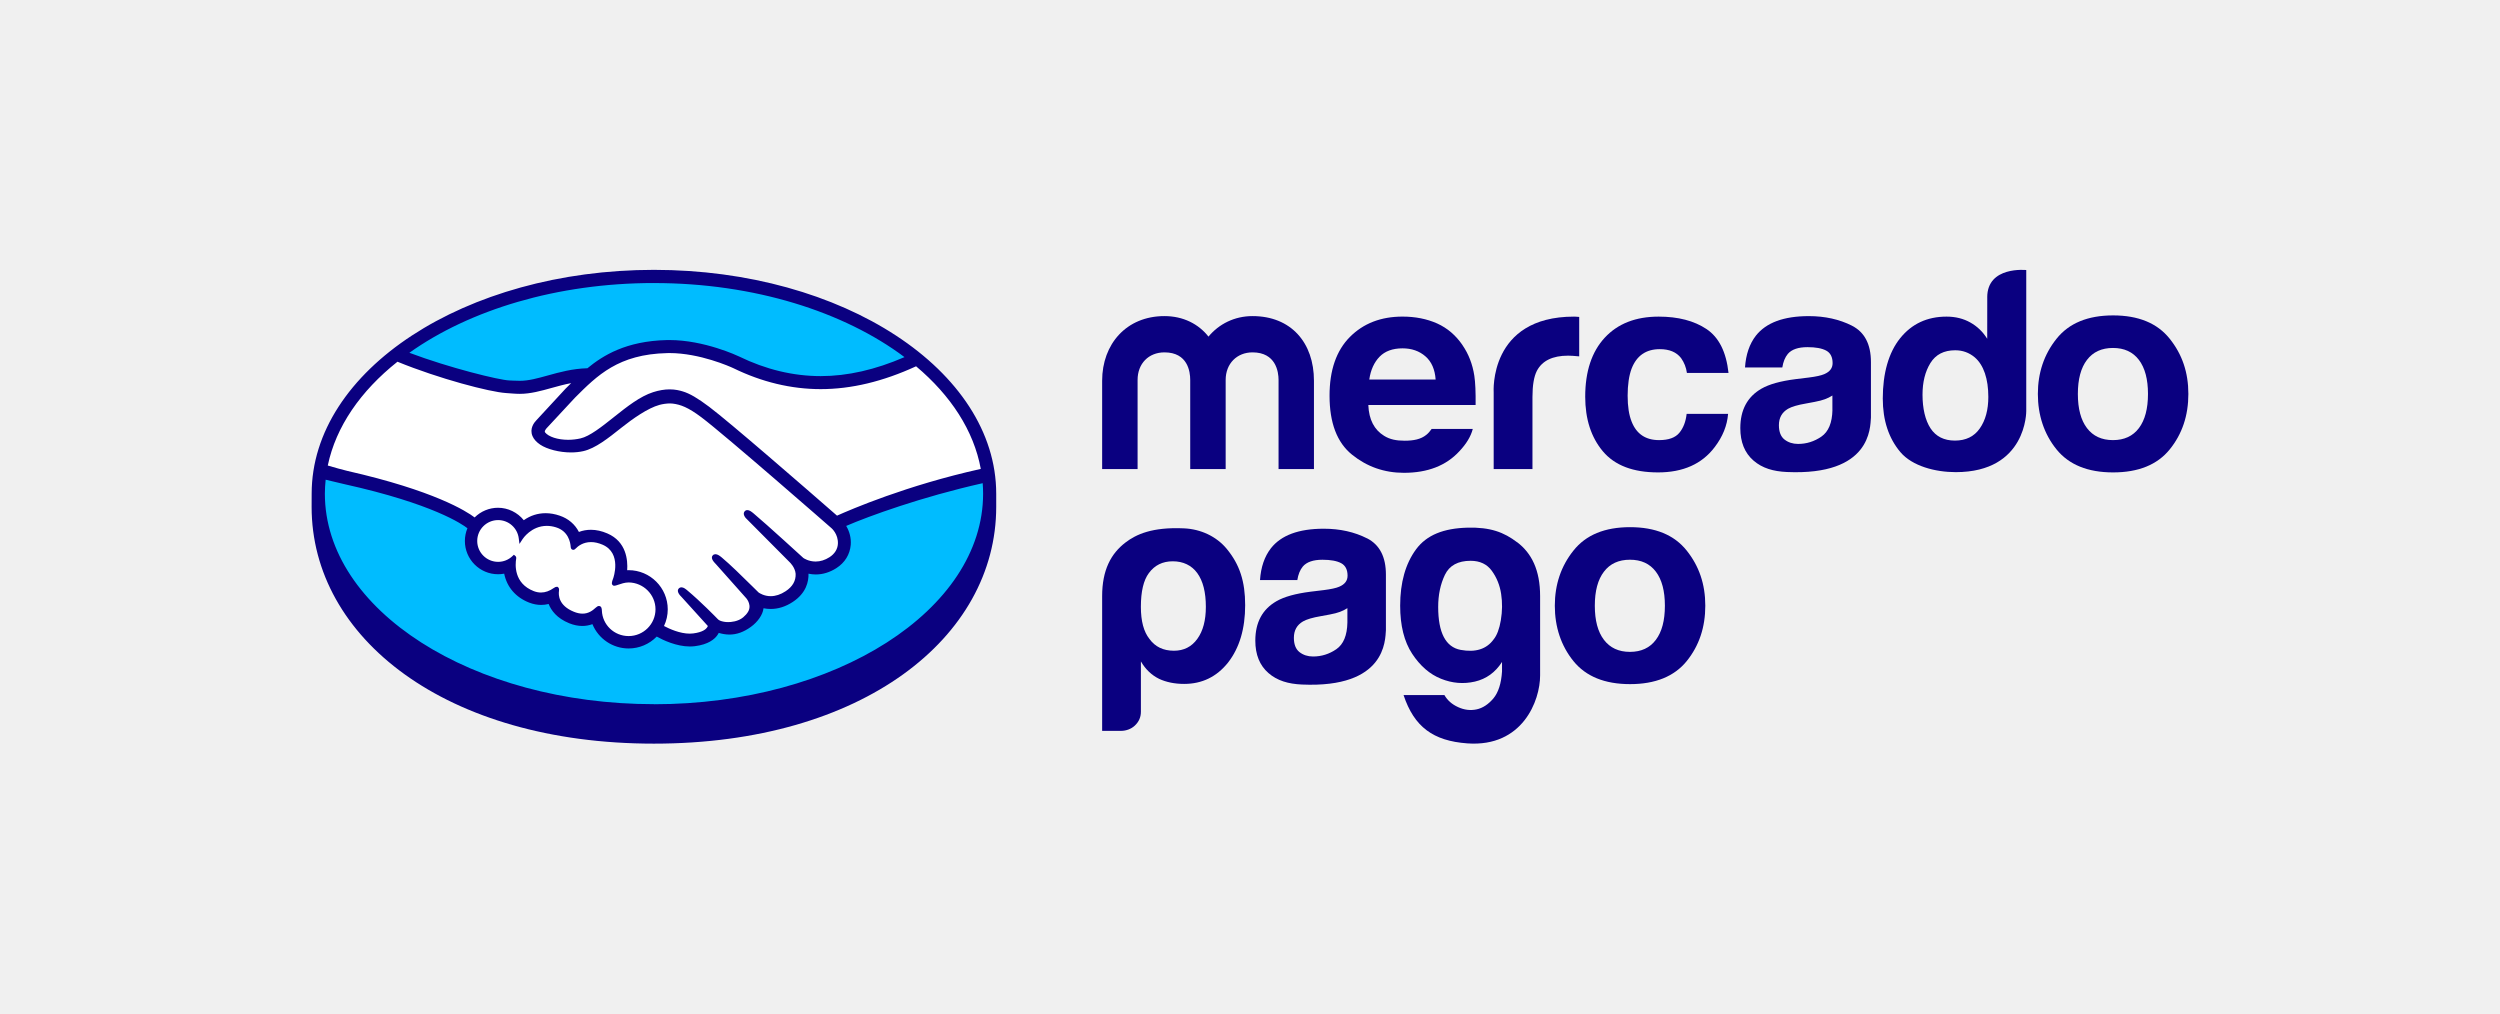
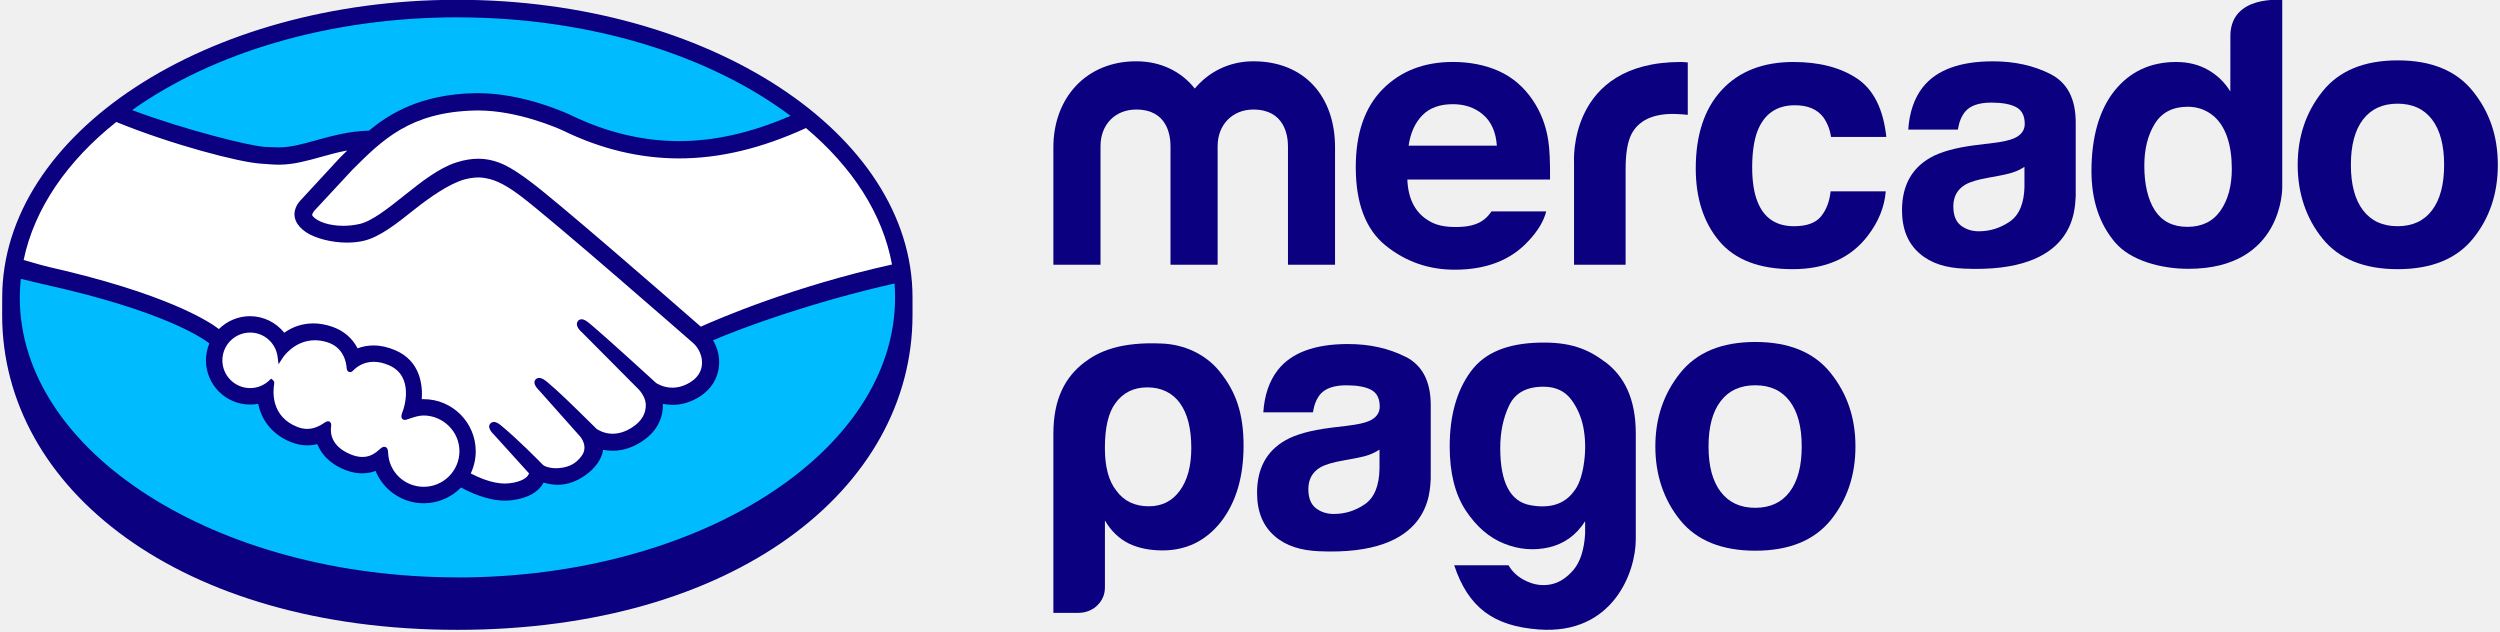
- <svg xmlns="http://www.w3.org/2000/svg" id="logos" viewBox="0 0 1048.82 425.2">
+ <svg xmlns="http://www.w3.org/2000/svg" id="logos" viewBox="130.054 113.273 788.713 199.276">
  <defs>
    <style>
      .cls-1 {
        fill: #0a0080;
      }

      .cls-1, .cls-2, .cls-3 {
        stroke-width: 0px;
      }

      .cls-2 {
        fill: #fff;
      }

      .cls-3 {
        fill: #00bcff;
      }
    </style>
  </defs>
  <path class="cls-3" d="m274.38,116.94c-77.83,0-140.91,40.36-140.91,90.15s63.09,94.05,140.91,94.05,140.91-44.27,140.91-94.05-63.09-90.15-140.91-90.15Z" />
  <path class="cls-2" d="m228.53,179.22c-.07.14-1.45,1.56-.55,2.71,2.18,2.78,8.91,4.38,15.72,2.85,4.05-.91,9.25-5.04,14.28-9.03,5.45-4.33,10.86-8.67,16.3-10.39,5.76-1.83,9.45-1.05,11.89-.31,2.67.8,5.82,2.56,10.84,6.32,9.45,7.1,47.43,40.26,54,45.99,5.28-2.39,30.47-12.56,62.39-19.6-2.78-17.02-13.01-33.25-28.72-45.99-21.89,9.19-50.42,14.7-76.58,1.93-.13-.05-14.29-6.75-28.25-6.42-20.75.48-29.74,9.46-39.25,18.97l-12.05,12.99Z" />
  <path class="cls-2" d="m349.44,220.97c-.45-.4-44.67-39.09-54.69-46.62-5.8-4.35-9.02-5.46-12.41-5.89-1.76-.23-4.2.1-5.9.57-4.66,1.27-10.75,5.34-16.16,9.63-5.6,4.46-10.88,8.66-15.79,9.76-6.26,1.4-13.91-.25-17.4-2.61-1.41-.95-2.41-2.05-2.89-3.16-1.29-2.99,1.09-5.38,1.48-5.78l12.2-13.2c1.42-1.41,2.85-2.83,4.31-4.23-3.94.51-7.58,1.52-11.12,2.5-4.42,1.24-8.68,2.42-12.98,2.42-1.8,0-11.42-1.58-13.25-2.07-11.05-3.02-23.56-5.97-38.04-12.73-17.35,12.91-28.65,28.77-32,46.56,2.49.66,9.02,2.15,10.71,2.52,39.26,8.73,51.49,17.72,53.71,19.6,2.4-2.67,5.87-4.36,9.73-4.36,4.35,0,8.26,2.19,10.64,5.56,2.25-1.78,5.35-3.3,9.36-3.29,1.82,0,3.71.34,5.62.98,4.43,1.52,6.72,4.47,7.9,7.14,1.48-.67,3.31-1.17,5.46-1.16,2.12,0,4.32.48,6.53,1.44,7.24,3.11,8.36,10.22,7.71,15.58.52-.06,1.04-.08,1.56-.08,8.58,0,15.56,6.98,15.56,15.57,0,2.66-.68,5.16-1.86,7.35,2.34,1.31,8.29,4.28,13.52,3.62,4.17-.53,5.76-1.95,6.32-2.76.39-.55.8-1.2.42-1.66l-11.08-12.3s-1.82-1.73-1.22-2.39c.62-.68,1.75.3,2.55.96,5.64,4.71,12.52,11.81,12.52,11.81.12.08.57.98,3.12,1.43,2.19.39,6.07.17,8.76-2.04.67-.56,1.35-1.25,1.93-1.97-.05.04-.09.08-.13.1,2.84-3.63-.32-7.29-.32-7.29l-12.93-14.52s-1.85-1.71-1.22-2.4c.56-.6,1.75.3,2.56.98,4.09,3.42,9.88,9.23,15.42,14.66,1.09.79,5.96,3.8,12.41-.43,3.92-2.57,4.7-5.73,4.59-8.1-.27-3.15-2.73-5.4-2.73-5.4l-17.66-17.76s-1.87-1.59-1.21-2.4c.54-.68,1.75.3,2.55.96,5.62,4.71,20.86,18.68,20.86,18.68.22.15,5.48,3.9,11.99-.24,2.33-1.49,3.81-3.73,3.94-6.34.22-4.52-2.96-7.2-2.96-7.2Z" />
  <path class="cls-2" d="m263.76,243.48c-2.74-.03-5.74,1.6-6.13,1.36-.22-.14.17-1.24.42-1.88.27-.63,3.87-11.48-4.92-15.25-6.73-2.89-10.85.36-12.26,1.83-.37.38-.54.35-.58-.13-.14-1.96-1.01-7.24-6.82-9.02-8.3-2.54-13.64,3.25-14.99,5.35-.61-4.73-4.61-8.4-9.5-8.41-5.32,0-9.64,4.3-9.65,9.63,0,5.32,4.31,9.64,9.64,9.64,2.59,0,4.93-1.03,6.66-2.69.06.05.08.14.05.32-.41,2.39-1.15,11.04,7.92,14.57,3.64,1.41,6.73.36,9.29-1.43.76-.54.89-.31.78.41-.33,2.23.09,6.99,6.77,9.7,5.08,2.07,8.09-.04,10.07-1.87.86-.78,1.09-.65,1.14.56.24,6.44,5.59,11.56,12.09,11.57,6.7,0,12.13-5.41,12.13-12.1,0-6.7-5.42-12.06-12.12-12.13Z" />
  <path class="cls-1" d="m274.35,113.21c-79.31,0-143.6,42.18-143.6,93.92,0,1.34-.02,5.03-.02,5.5,0,54.9,56.19,99.35,143.6,99.35s143.61-44.45,143.61-99.34v-5.51c0-51.74-64.29-93.92-143.59-93.92Zm137.12,83.51c-31.21,6.94-54.49,17.01-60.32,19.61-13.62-11.89-45.1-39.26-53.63-45.66-4.87-3.67-8.2-5.6-11.12-6.47-1.31-.4-3.12-.85-5.45-.85-2.17,0-4.5.39-6.93,1.17-5.51,1.75-11,6.11-16.31,10.33l-.27.22c-4.95,3.93-10.06,8-13.93,8.86-1.69.38-3.43.58-5.16.58-4.34,0-8.23-1.26-9.69-3.12-.24-.31-.08-.81.48-1.52l.07-.1,11.99-12.91c9.39-9.39,18.25-18.25,38.66-18.72.34-.01.68-.02,1.02-.02,12.7.01,25.4,5.69,26.83,6.36,11.91,5.81,24.21,8.76,36.56,8.77,12.85,0,26.11-3.17,40.05-9.58,14.56,12.24,24.21,26.99,27.15,43.06Zm-137.1-77.97c42.1,0,79.76,12.07,105.09,31.07-12.24,5.3-23.91,7.97-35.17,7.97-11.52-.01-23.03-2.78-34.21-8.23-.59-.28-14.61-6.89-29.2-6.9-.38,0-.77,0-1.15.01-17.14.4-26.8,6.49-33.29,11.82-6.31.16-11.76,1.68-16.61,3.03-4.33,1.2-8.06,2.24-11.7,2.24-1.5,0-4.2-.14-4.44-.15-4.18-.13-25.18-5.28-41.95-11.61,25.27-17.96,61.89-29.26,102.64-29.26Zm-107.61,33.01c17.51,7.16,38.76,12.7,45.48,13.13,1.87.12,3.87.34,5.87.34,4.46,0,8.91-1.25,13.21-2.45,2.54-.71,5.35-1.49,8.3-2.05-.79.77-1.58,1.56-2.37,2.35l-12.17,13.17c-.96.97-3.04,3.55-1.67,6.73.54,1.28,1.65,2.51,3.2,3.55,2.9,1.95,8.1,3.28,12.92,3.28,1.83,0,3.57-.18,5.15-.54,5.11-1.14,10.46-5.41,16.13-9.92,4.52-3.59,10.94-8.15,15.86-9.49,1.38-.37,3.06-.61,4.42-.61.41,0,.79.02,1.14.07,3.24.41,6.38,1.51,11.99,5.72,10,7.51,54.22,46.2,54.65,46.58.03.02,2.85,2.46,2.65,6.5-.11,2.26-1.36,4.26-3.54,5.65-1.89,1.2-3.83,1.81-5.8,1.81-2.96,0-4.99-1.39-5.13-1.48-.16-.13-15.31-14.03-20.89-18.7-.89-.74-1.75-1.4-2.62-1.4-.47,0-.88.2-1.16.55-.88,1.08.1,2.58,1.26,3.56l17.7,17.8s2.21,2.06,2.45,4.79c.14,2.95-1.27,5.42-4.2,7.34-2.09,1.38-4.2,2.07-6.27,2.07-2.72,0-4.63-1.24-5.05-1.53l-2.54-2.5c-4.64-4.57-9.43-9.29-12.94-12.21-.86-.71-1.77-1.37-2.64-1.37-.43,0-.82.16-1.12.48-.4.44-.68,1.24.32,2.57.4.55.89,1,.89,1l12.91,14.51c.1.13,2.66,3.17.29,6.19l-.46.58c-.39.42-.8.82-1.2,1.16-2.2,1.81-5.14,2-6.31,2-.63,0-1.22-.05-1.75-.15-1.27-.23-2.13-.58-2.55-1.07l-.16-.16c-.7-.73-7.21-7.38-12.6-11.87-.71-.6-1.6-1.34-2.51-1.34-.45,0-.85.18-1.17.52-1.06,1.17.54,2.91,1.22,3.55l11.01,12.15c-.01.11-.15.36-.41.74-.4.55-1.73,1.88-5.73,2.38-.48.06-.98.09-1.46.09-4.12,0-8.52-2-10.79-3.2,1.03-2.18,1.57-4.58,1.57-6.98,0-9.07-7.36-16.44-16.43-16.45-.19,0-.4,0-.59.01.29-4.14-.29-11.98-8.34-15.43-2.32-1-4.63-1.52-6.87-1.52-1.76,0-3.45.3-5.04.91-1.67-3.24-4.44-5.6-8.04-6.83-2-.69-3.98-1.04-5.9-1.04-3.35,0-6.44.99-9.19,2.94-2.64-3.28-6.62-5.22-10.81-5.22-3.67,0-7.2,1.47-9.81,4.06-3.43-2.62-17.03-11.26-53.44-19.53-1.74-.39-5.69-1.52-8.17-2.25,3.41-16.34,13.8-31.27,29.2-43.52Zm67.54,94.78l-.39-.35h-.4c-.32,0-.66.13-1.11.45-1.86,1.31-3.63,1.94-5.44,1.94-1,0-2.02-.2-3.04-.59-8.44-3.29-7.78-11.25-7.36-13.65.06-.49-.06-.86-.37-1.12l-.6-.49-.56.53c-1.65,1.59-3.8,2.45-6.06,2.45-4.83,0-8.77-3.93-8.76-8.77,0-4.83,3.94-8.76,8.78-8.75,4.37,0,8.09,3.28,8.64,7.65l.3,2.35,1.29-1.99c.14-.23,3.69-5.59,10.2-5.58,1.24,0,2.52.2,3.81.6,5.19,1.58,6.07,6.29,6.2,8.25.09,1.14.91,1.2,1.06,1.2.45,0,.78-.28,1.01-.53.98-1.02,3.11-2.72,6.45-2.72,1.53,0,3.15.37,4.83,1.09,8.25,3.54,4.51,14.02,4.47,14.13-.71,1.74-.74,2.5-.07,2.95l.32.15h.24c.37,0,.83-.16,1.6-.42,1.12-.39,2.81-.97,4.4-.97h0c6.21.07,11.26,5.13,11.26,11.26,0,6.2-5.06,11.24-11.27,11.24-6.07,0-11.01-4.73-11.23-10.74-.02-.52-.07-1.88-1.23-1.88-.47,0-.89.29-1.36.72-1.34,1.24-3.04,2.49-5.52,2.49-1.13,0-2.35-.26-3.64-.79-6.41-2.6-6.5-7-6.24-8.77.07-.47.09-.96-.23-1.35Zm40.07,48.88c-76.26,0-138.08-39.55-138.08-88.33,0-1.96.14-3.91.33-5.84.61.15,6.67,1.59,7.92,1.88,37.19,8.26,49.48,16.85,51.56,18.48-.7,1.69-1.07,3.51-1.07,5.35,0,7.69,6.25,13.95,13.93,13.95.86,0,1.72-.08,2.56-.24,1.16,5.66,4.86,9.95,10.51,12.15,1.65.63,3.32.96,4.97.96,1.06,0,2.13-.13,3.17-.39,1.05,2.65,3.39,5.96,8.65,8.09,1.84.74,3.68,1.13,5.47,1.13,1.46,0,2.89-.26,4.25-.76,2.52,6.13,8.51,10.2,15.19,10.2,4.43,0,8.68-1.8,11.78-4.99,2.65,1.48,8.25,4.15,13.91,4.16.73,0,1.41-.05,2.11-.13,5.62-.71,8.23-2.91,9.43-4.62.22-.3.41-.62.58-.95,1.32.38,2.78.69,4.46.7,3.07,0,6.01-1.05,8.99-3.21,2.93-2.11,5.01-5.14,5.31-7.72,0-.03,0-.07.01-.11.99.2,2,.3,3.01.3,3.16,0,6.27-.98,9.24-2.93,5.73-3.75,6.72-8.66,6.63-11.87,1.01.21,2.03.32,3.05.32,2.96,0,5.88-.89,8.65-2.66,3.55-2.27,5.69-5.75,6.02-9.79.21-2.75-.47-5.53-1.91-7.91,9.58-4.13,31.48-12.12,57.27-17.93.11,1.46.17,2.93.17,4.41,0,48.78-61.82,88.33-138.07,88.33Z" />
  <g>
    <path class="cls-1" d="m910.26,142.12c-5.21-6.54-13.13-9.8-23.75-9.8s-18.53,3.27-23.74,9.8c-5.22,6.53-7.83,14.25-7.83,23.16s2.61,16.81,7.83,23.26c5.21,6.43,13.13,9.65,23.74,9.65s18.54-3.22,23.75-9.65c5.22-6.45,7.82-14.19,7.82-23.26s-2.6-16.63-7.82-23.16Zm-12.92,37.48c-2.53,3.35-6.15,5.04-10.89,5.04s-8.36-1.69-10.91-5.04c-2.55-3.35-3.82-8.13-3.82-14.32s1.27-10.95,3.82-14.29c2.55-3.34,6.19-5.01,10.91-5.01s8.35,1.67,10.89,5.01c2.53,3.34,3.8,8.11,3.8,14.29s-1.27,10.97-3.8,14.32Z" />
    <path class="cls-1" d="m776.98,136.65c-5.29-2.68-11.34-4.03-18.15-4.03-10.47,0-17.86,2.73-22.17,8.18-2.71,3.49-4.22,7.95-4.58,13.37h15.65c.38-2.4,1.15-4.29,2.31-5.69,1.61-1.89,4.36-2.84,8.23-2.84,3.46,0,6.08.48,7.88,1.45,1.78.96,2.68,2.72,2.68,5.26,0,2.09-1.16,3.61-3.49,4.61-1.3.57-3.46,1.04-6.48,1.42l-5.55.68c-6.3.8-11.08,2.13-14.32,3.99-5.92,3.41-8.88,8.93-8.88,16.55,0,5.87,1.83,10.41,5.52,13.61,3.67,3.21,8.34,4.55,13.98,4.81,35.37,1.59,34.98-18.64,35.3-22.84v-23.27c0-7.47-2.65-12.55-7.93-15.25Zm-8.22,35.32c-.11,5.42-1.66,9.15-4.64,11.2-2.99,2.05-6.24,3.07-9.78,3.07-2.24,0-4.14-.63-5.7-1.85-1.56-1.23-2.34-3.24-2.34-6.01,0-3.1,1.28-5.39,3.83-6.88,1.51-.87,3.99-1.61,7.45-2.2l3.69-.69c1.84-.35,3.28-.73,4.34-1.13,1.07-.38,2.1-.9,3.13-1.55v6.03Z" />
    <path class="cls-1" d="m696.32,146.48c4.05,0,7.01,1.25,8.94,3.75,1.31,1.84,2.13,3.93,2.45,6.24h17.45c-.95-8.81-4.03-14.95-9.24-18.43-5.22-3.47-11.9-5.21-20.07-5.21-9.61,0-17.15,2.95-22.61,8.84-5.46,5.9-8.2,14.15-8.2,24.75,0,9.38,2.47,17.04,7.42,22.93,4.95,5.89,12.66,8.84,23.14,8.84s18.42-3.53,23.76-10.61c3.35-4.38,5.23-9.03,5.62-13.94h-17.39c-.36,3.25-1.37,5.9-3.06,7.94-1.67,2.03-4.5,3.06-8.5,3.06-5.63,0-9.47-2.57-11.5-7.72-1.12-2.75-1.69-6.38-1.69-10.91s.57-8.54,1.69-11.43c2.12-5.39,6.05-8.1,11.79-8.1Z" />
    <path class="cls-1" d="m660.36,132.83c-35.85,0-33.72,31.73-33.72,31.73v32.24h16.27v-30.23c0-4.96.63-8.62,1.86-11.01,2.23-4.23,6.6-6.35,13.1-6.35.49,0,1.13.03,1.92.07.79.04,1.69.11,2.73.23v-16.55c-.72-.05-1.19-.07-1.39-.1-.21-.02-.46-.03-.77-.03Z" />
    <path class="cls-1" d="m613.6,144.85c-2.81-4.16-6.38-7.21-10.68-9.15-4.31-1.92-9.15-2.88-14.52-2.88-9.06,0-16.42,2.85-22.1,8.56-5.67,5.72-8.52,13.92-8.52,24.63,0,11.43,3.15,19.67,9.44,24.74,6.28,5.06,13.54,7.61,21.76,7.61,9.96,0,17.71-3.01,23.24-9.02,2.99-3.16,4.86-6.29,5.65-9.38h-17.26c-.68.98-1.41,1.81-2.22,2.46-2.3,1.89-5.42,2.47-9.09,2.47-3.47,0-6.2-.52-8.66-2.07-4.06-2.5-6.35-6.72-6.59-12.91h45.01c.06-5.34-.11-9.43-.54-12.27-.74-4.84-2.4-9.1-4.92-12.77Zm-39.15,14.38c.58-4.02,2.03-7.2,4.3-9.56,2.29-2.35,5.5-3.53,9.65-3.53,3.81,0,7.01,1.11,9.59,3.34,2.57,2.22,4,5.48,4.3,9.75h-27.83Z" />
    <path class="cls-1" d="m525.46,132.61c-7.55,0-14.08,3.31-18.47,8.61-4.17-5.3-10.59-8.61-18.48-8.61-15.89,0-26.13,11.67-26.13,27.12v37.06h14.87v-37.41c0-6.83,4.62-11.55,11.27-11.55,9.8,0,10.81,8.13,10.81,11.55v37.41h14.87v-37.41c0-6.83,4.73-11.55,11.26-11.55,9.8,0,10.93,8.13,10.93,11.55v37.41h14.85v-37.06c0-15.93-9.56-27.12-25.79-27.12Z" />
    <path class="cls-1" d="m833.71,124.7l-.02,17.43c-1.81-2.92-4.17-5.2-7.08-6.83-2.9-1.64-6.23-2.47-9.98-2.47-8.13,0-14.6,3.03-19.46,9.06-4.86,6.05-7.29,14.77-7.29,25.31,0,9.15,2.47,16.65,7.4,22.49,4.93,5.83,14.6,8.39,23.19,8.39,29.95,0,29.6-25.68,29.6-25.68v-59.11s-16.37-1.75-16.37,11.41Zm-3.13,55.04c-2.37,3.4-5.86,5.1-10.43,5.1s-7.98-1.72-10.23-5.13c-2.25-3.43-3.37-8.41-3.37-14.11,0-5.3,1.1-9.72,3.31-13.29,2.21-3.57,5.67-5.36,10.4-5.36,3.1,0,5.82.98,8.17,2.94,3.81,3.25,5.73,9.09,5.73,16.64,0,5.4-1.2,9.81-3.58,13.21Z" />
  </g>
  <path class="cls-1" d="m496.75,221.66c-13.4-.63-20.16,2.56-24.57,5.93-6.09,4.65-9.8,11.53-9.8,22.52v56.51h7.88c2.11,0,4.22-.73,5.77-2.16,1.74-1.6,2.61-3.56,2.61-5.86v-21.12c1.92,3.31,4.45,5.74,7.65,7.32,3.03,1.41,6.53,2.12,10.51,2.12,7.49,0,13.64-2.98,18.41-8.97,4.78-6.15,7.17-14.15,7.17-24.06s-2.26-16.97-7.68-23.57c-4.38-5.34-11.04-8.35-17.94-8.66Zm5.55,46.38c-2.39,3.31-5.66,4.96-9.8,4.96-4.46,0-7.89-1.64-10.28-4.96-2.39-2.99-3.59-7.45-3.59-13.45,0-6.43,1.11-11.16,3.34-14.15,2.4-3.29,5.75-4.96,10.05-4.96s7.89,1.66,10.28,4.96c2.4,3.31,3.59,8.02,3.59,14.15,0,5.68-1.19,10.14-3.59,13.45Z" />
  <path class="cls-1" d="m636.47,227.49c-5.53-4.19-11.18-6.38-20.89-6.12-9.86.27-17.03,3.03-21.49,9.07-4.46,6.05-6.68,13.95-6.68,23.68,0,8.33,1.68,15.04,5.04,20.17,3.37,5.1,7.4,8.6,12.1,10.47,4.68,1.89,9.42,2.28,14.2,1.19,4.77-1.11,8.57-3.84,11.39-8.24v3.99c-.32,5.03-1.53,8.8-3.63,11.32-2.13,2.5-4.47,4.04-7.06,4.59-2.56.54-5.16.24-7.73-.95-2.59-1.17-4.5-2.87-5.75-5.06h-17.14c4.44,13.34,12.41,19.23,26.77,20.27,23.16,1.67,30.54-17.94,30.52-28.52v-33.25c0-10.99-3.58-18.03-9.63-22.63Zm-6.81,32.66c-.63,3.68-1.64,6.4-3.06,8.12-2.97,4.08-7.6,5.53-13.84,4.37-6.27-1.19-9.4-7.2-9.4-18.03,0-5.03.93-9.51,2.82-13.45,1.88-3.91,5.47-5.89,10.79-5.89,3.91,0,6.89,1.42,8.92,4.24,2.04,2.83,3.34,6.05,3.88,9.67.55,3.61.5,7.27-.12,10.96Z" />
  <path class="cls-1" d="m573.49,225.84c-5.29-2.67-11.34-4.03-18.15-4.03-10.47,0-17.85,2.73-22.15,8.19-2.7,3.48-4.22,7.94-4.58,13.36h15.65c.38-2.39,1.15-4.29,2.3-5.68,1.61-1.89,4.36-2.85,8.23-2.85,3.47,0,6.09.48,7.88,1.45,1.78.96,2.67,2.72,2.67,5.26,0,2.08-1.16,3.62-3.49,4.6-1.3.57-3.46,1.04-6.48,1.42l-5.54.67c-6.3.8-11.09,2.13-14.31,3.99-5.93,3.41-8.88,8.92-8.88,16.54,0,5.87,1.83,10.41,5.52,13.61,3.67,3.21,8.34,4.55,13.99,4.81,35.36,1.58,34.96-18.64,35.28-22.84v-23.27c0-7.46-2.63-12.54-7.92-15.24Zm-8.22,35.31c-.1,5.43-1.66,9.15-4.63,11.2-2.98,2.05-6.24,3.07-9.78,3.07-2.24,0-4.13-.63-5.7-1.85-1.56-1.23-2.34-3.23-2.34-6,0-3.1,1.28-5.39,3.83-6.87,1.52-.87,3.99-1.61,7.45-2.2l3.7-.68c1.84-.35,3.29-.72,4.33-1.12,1.07-.39,2.11-.91,3.14-1.56v6.03Z" />
  <path class="cls-1" d="m707.61,230.97c-5.22-6.54-13.14-9.81-23.76-9.81s-18.52,3.26-23.73,9.81c-5.22,6.53-7.83,14.24-7.83,23.15s2.61,16.8,7.83,23.25c5.21,6.42,13.13,9.64,23.73,9.64s18.53-3.22,23.76-9.64c5.21-6.45,7.81-14.19,7.81-23.25s-2.6-16.62-7.81-23.15Zm-12.93,37.46c-2.53,3.36-6.15,5.05-10.87,5.05s-8.36-1.69-10.91-5.05c-2.56-3.35-3.83-8.12-3.83-14.31s1.27-10.95,3.83-14.29c2.54-3.34,6.18-5.01,10.91-5.01s8.35,1.67,10.87,5.01c2.53,3.34,3.79,8.1,3.79,14.29s-1.26,10.96-3.79,14.31Z" />
</svg>
